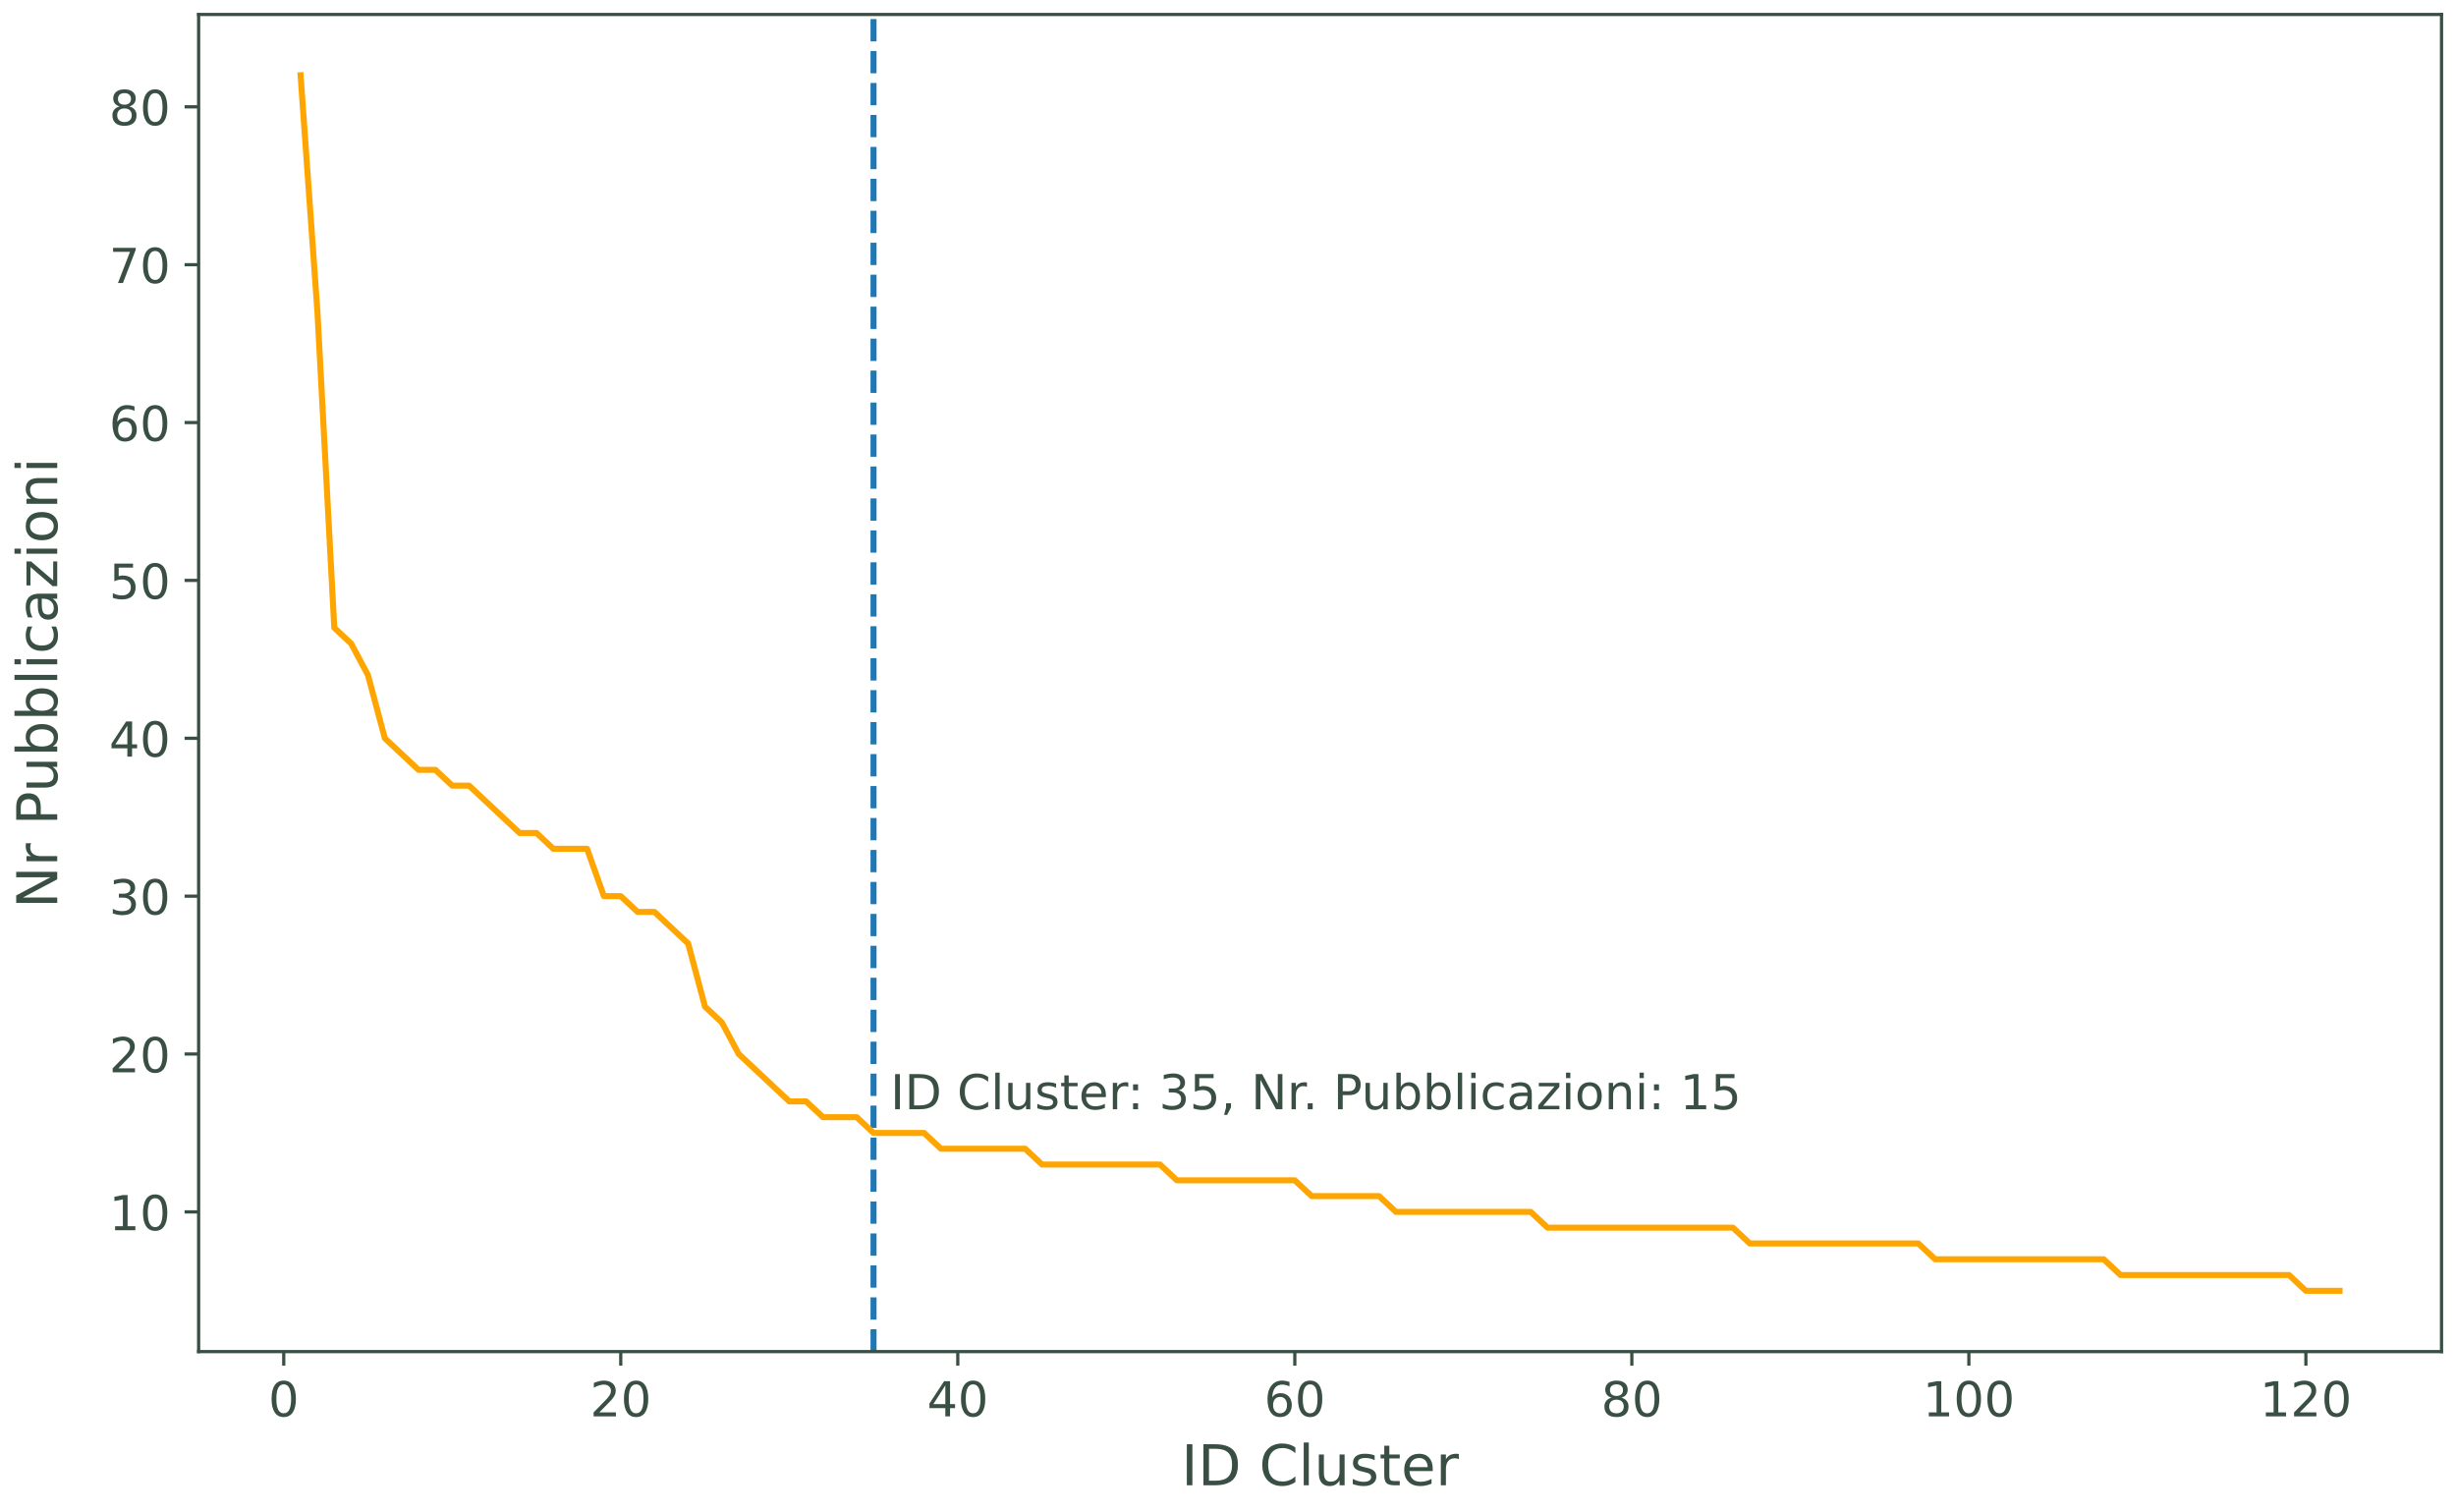
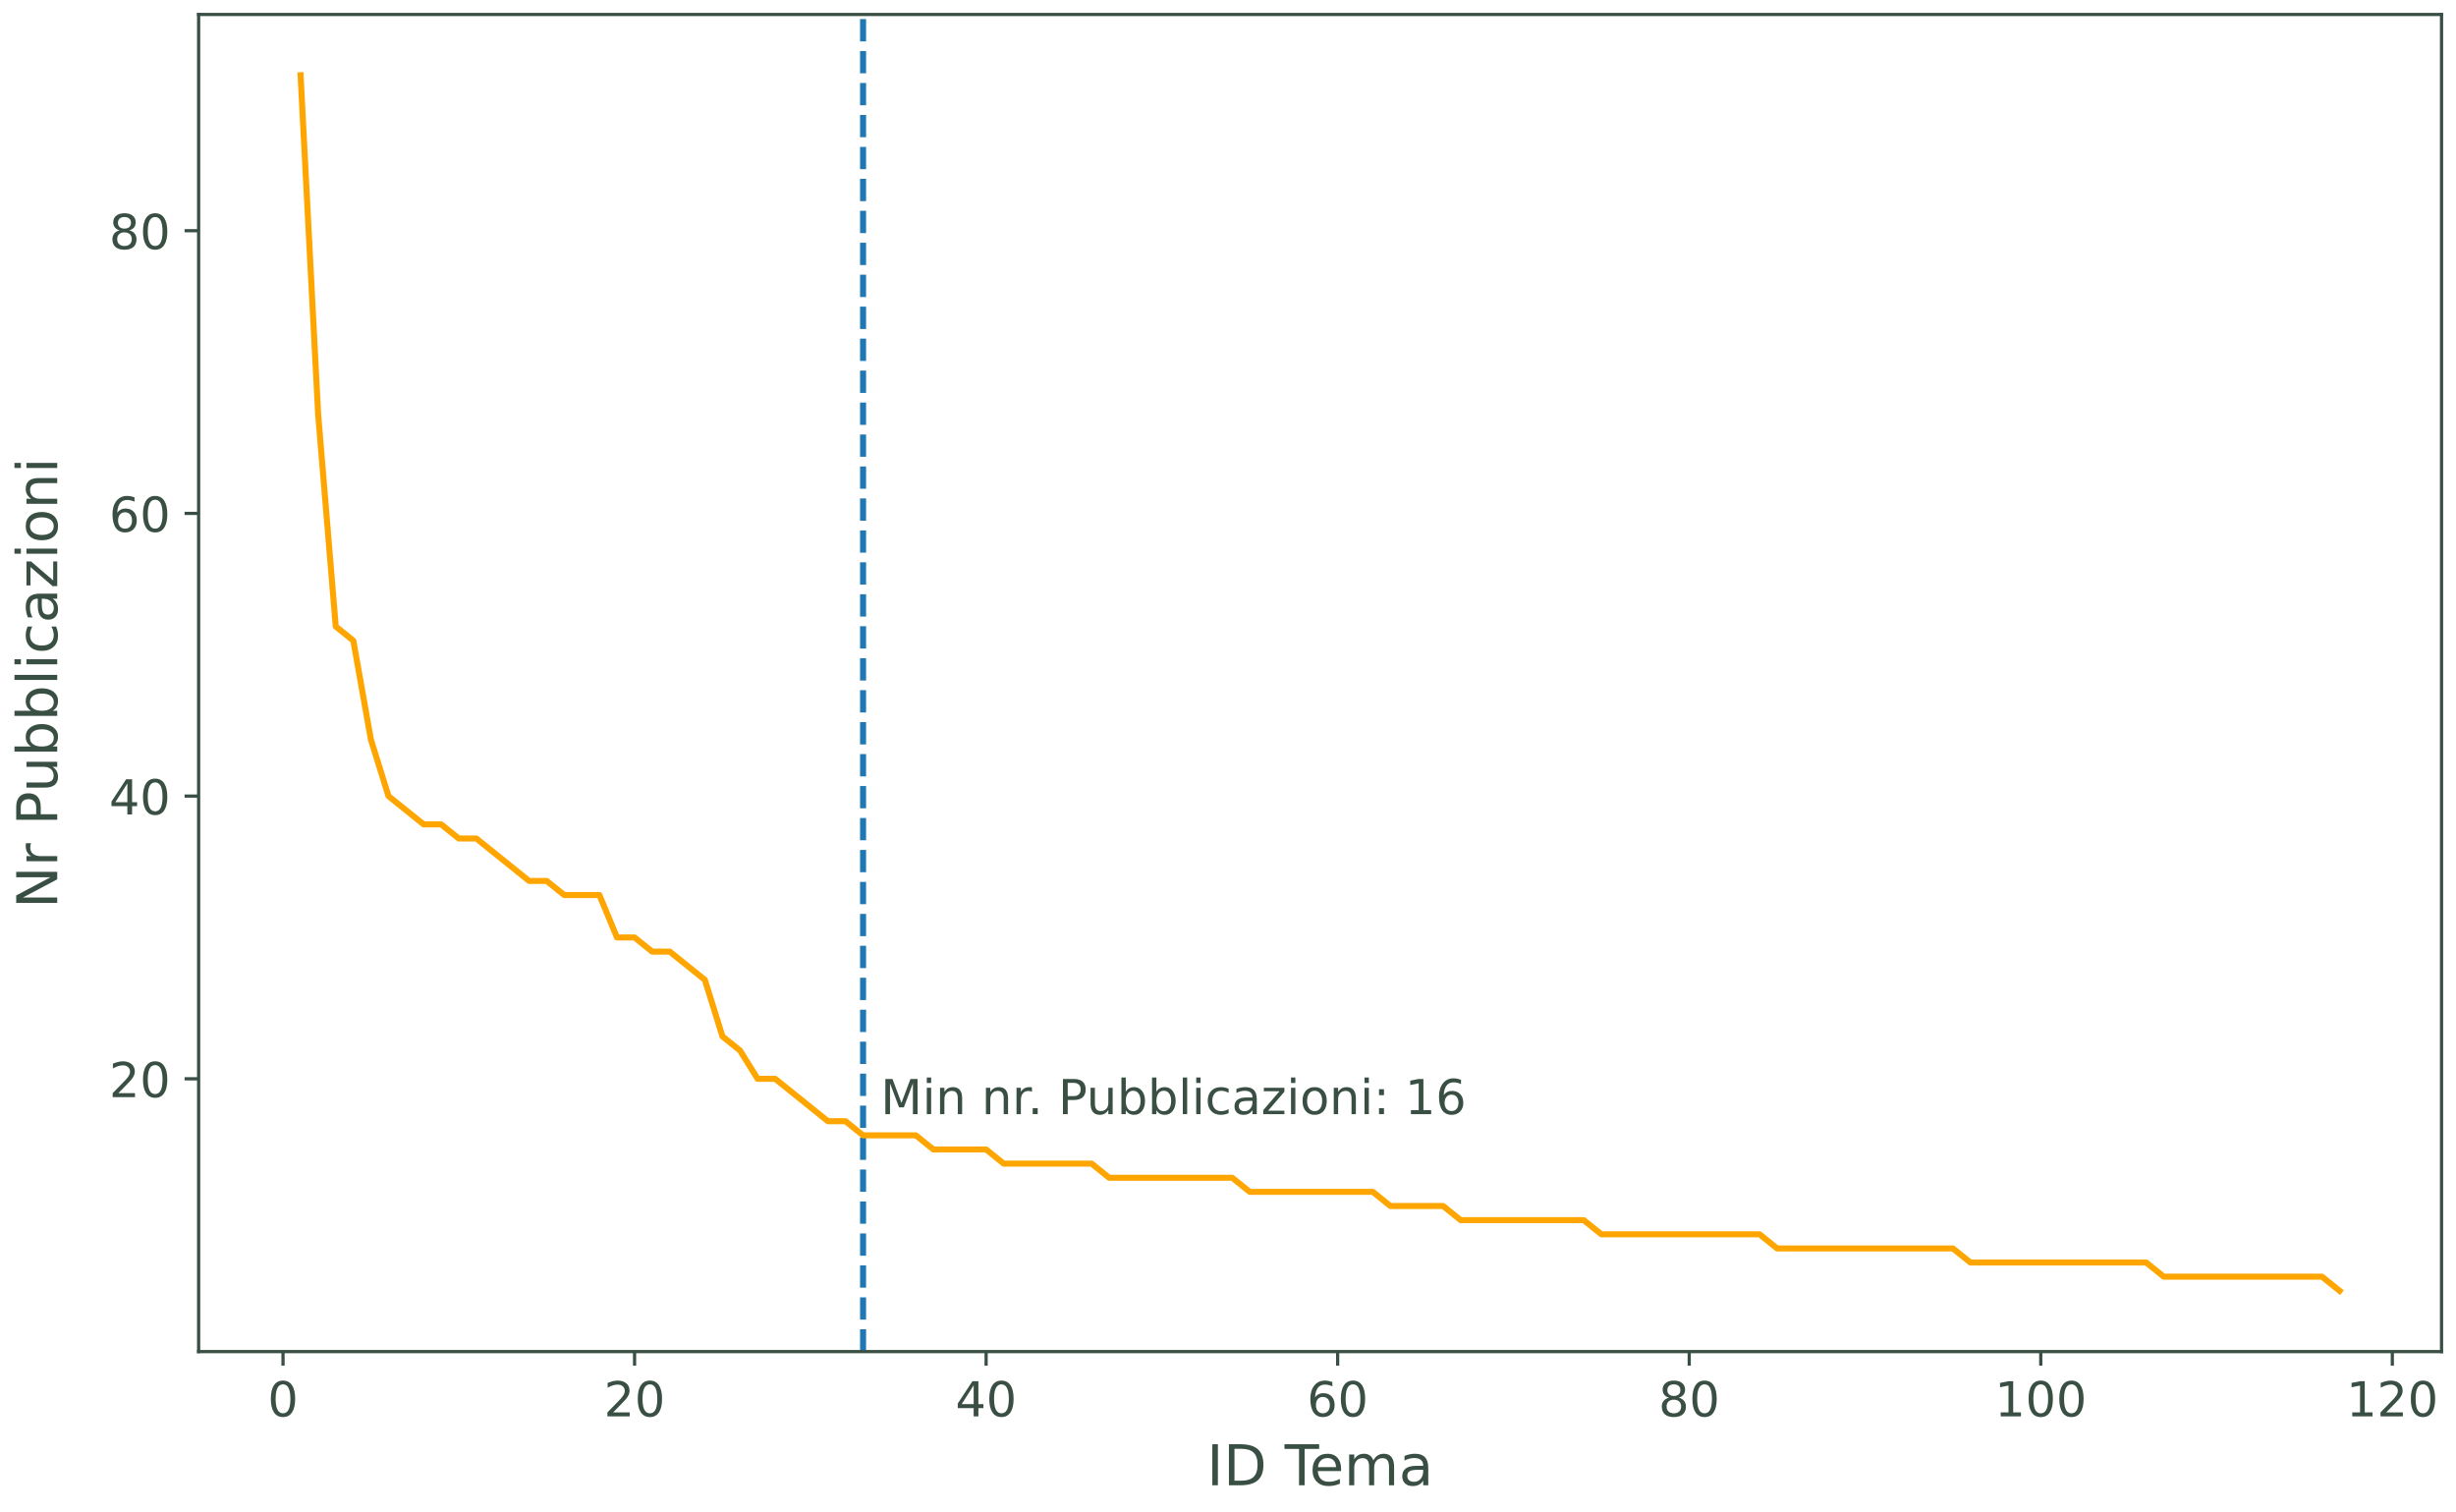
<svg xmlns="http://www.w3.org/2000/svg" xmlns:xlink="http://www.w3.org/1999/xlink" width="611.019pt" height="376.003pt" viewBox="0 0 611.019 376.003" version="1.1">
  <defs>
    <style type="text/css">*{stroke-linejoin: round; stroke-linecap: butt}</style>
  </defs>
  <g id="figure_1">
    <g id="patch_1">
      <path d="M 0 376.003  L 611.019 376.003  L 611.019 0  L 0 0  L 0 376.003  z " style="fill: none" />
    </g>
    <g id="axes_1">
      <g id="patch_2">
        <path d="M 49.419 336.24  L 607.419 336.24  L 607.419 3.6  L 49.419 3.6  L 49.419 336.24  z " style="fill: none" />
      </g>
      <g id="matplotlib.axis_1">
        <g id="xtick_1">
          <g id="line2d_1">
            <defs>
-               <path id="mfaa40b33cd" d="M 0 0  L 0 3.5  " style="stroke: #3a4f43; stroke-width: 0.8" />
-             </defs>
-             <g>
-               <use xlink:href="#mfaa40b33cd" x="70.591" y="336.24" style="fill: #3a4f43; stroke: #3a4f43; stroke-width: 0.8" />
+               <path id="ma9cf9973b3" d="M 0 0  L 0 3.5  " style="stroke: #3a4f43; stroke-width: 0.8" />
+             </defs>
+             <g>
+               <use xlink:href="#ma9cf9973b3" x="70.41" y="336.24" style="fill: #3a4f43; stroke: #3a4f43; stroke-width: 0.8" />
            </g>
          </g>
          <g id="text_1">
-             <g style="fill: #3a4f43" transform="translate(66.77317 352.3581) scale(0.12 -0.12)">
+             <g style="fill: #3a4f43" transform="translate(66.59247 352.3581) scale(0.12 -0.12)">
              <defs>
                <path id="DejaVuSans-30" d="M 2034 4250  Q 1547 4250 1301 3770  Q 1056 3291 1056 2328  Q 1056 1369 1301 889  Q 1547 409 2034 409  Q 2525 409 2770 889  Q 3016 1369 3016 2328  Q 3016 3291 2770 3770  Q 2525 4250 2034 4250  z M 2034 4750  Q 2819 4750 3233 4129  Q 3647 3509 3647 2328  Q 3647 1150 3233 529  Q 2819 -91 2034 -91  Q 1250 -91 836 529  Q 422 1150 422 2328  Q 422 3509 836 4129  Q 1250 4750 2034 4750  z " transform="scale(0.015625)" />
              </defs>
              <use xlink:href="#DejaVuSans-30" />
            </g>
          </g>
        </g>
        <g id="xtick_2">
          <g id="line2d_2">
            <g>
-               <use xlink:href="#mfaa40b33cd" x="154.437" y="336.24" style="fill: #3a4f43; stroke: #3a4f43; stroke-width: 0.8" />
+               <use xlink:href="#ma9cf9973b3" x="157.871" y="336.24" style="fill: #3a4f43; stroke: #3a4f43; stroke-width: 0.8" />
            </g>
          </g>
          <g id="text_2">
-             <g style="fill: #3a4f43" transform="translate(146.8024 352.3581) scale(0.12 -0.12)">
+             <g style="fill: #3a4f43" transform="translate(150.2358 352.3581) scale(0.12 -0.12)">
              <defs>
                <path id="DejaVuSans-32" d="M 1228 531  L 3431 531  L 3431 0  L 469 0  L 469 531  Q 828 903 1448 1529  Q 2069 2156 2228 2338  Q 2531 2678 2651 2914  Q 2772 3150 2772 3378  Q 2772 3750 2511 3984  Q 2250 4219 1831 4219  Q 1534 4219 1204 4116  Q 875 4013 500 3803  L 500 4441  Q 881 4594 1212 4672  Q 1544 4750 1819 4750  Q 2544 4750 2975 4387  Q 3406 4025 3406 3419  Q 3406 3131 3298 2873  Q 3191 2616 2906 2266  Q 2828 2175 2409 1742  Q 1991 1309 1228 531  z " transform="scale(0.015625)" />
              </defs>
              <use xlink:href="#DejaVuSans-32" />
              <use xlink:href="#DejaVuSans-30" transform="translate(63.62305 0)" />
            </g>
          </g>
        </g>
        <g id="xtick_3">
          <g id="line2d_3">
            <g>
-               <use xlink:href="#mfaa40b33cd" x="238.284" y="336.24" style="fill: #3a4f43; stroke: #3a4f43; stroke-width: 0.8" />
+               <use xlink:href="#ma9cf9973b3" x="245.332" y="336.24" style="fill: #3a4f43; stroke: #3a4f43; stroke-width: 0.8" />
            </g>
          </g>
          <g id="text_3">
-             <g style="fill: #3a4f43" transform="translate(230.6491 352.3581) scale(0.12 -0.12)">
+             <g style="fill: #3a4f43" transform="translate(237.6966 352.3581) scale(0.12 -0.12)">
              <defs>
                <path id="DejaVuSans-34" d="M 2419 4116  L 825 1625  L 2419 1625  L 2419 4116  z M 2253 4666  L 3047 4666  L 3047 1625  L 3713 1625  L 3713 1100  L 3047 1100  L 3047 0  L 2419 0  L 2419 1100  L 313 1100  L 313 1709  L 2253 4666  z " transform="scale(0.015625)" />
              </defs>
              <use xlink:href="#DejaVuSans-34" />
              <use xlink:href="#DejaVuSans-30" transform="translate(63.62305 0)" />
            </g>
          </g>
        </g>
        <g id="xtick_4">
          <g id="line2d_4">
            <g>
-               <use xlink:href="#mfaa40b33cd" x="322.131" y="336.24" style="fill: #3a4f43; stroke: #3a4f43; stroke-width: 0.8" />
+               <use xlink:href="#ma9cf9973b3" x="332.792" y="336.24" style="fill: #3a4f43; stroke: #3a4f43; stroke-width: 0.8" />
            </g>
          </g>
          <g id="text_4">
-             <g style="fill: #3a4f43" transform="translate(314.4959 352.3581) scale(0.12 -0.12)">
+             <g style="fill: #3a4f43" transform="translate(325.1574 352.3581) scale(0.12 -0.12)">
              <defs>
                <path id="DejaVuSans-36" d="M 2113 2584  Q 1688 2584 1439 2293  Q 1191 2003 1191 1497  Q 1191 994 1439 701  Q 1688 409 2113 409  Q 2538 409 2786 701  Q 3034 994 3034 1497  Q 3034 2003 2786 2293  Q 2538 2584 2113 2584  z M 3366 4563  L 3366 3988  Q 3128 4100 2886 4159  Q 2644 4219 2406 4219  Q 1781 4219 1451 3797  Q 1122 3375 1075 2522  Q 1259 2794 1537 2939  Q 1816 3084 2150 3084  Q 2853 3084 3261 2657  Q 3669 2231 3669 1497  Q 3669 778 3244 343  Q 2819 -91 2113 -91  Q 1303 -91 875 529  Q 447 1150 447 2328  Q 447 3434 972 4092  Q 1497 4750 2381 4750  Q 2619 4750 2861 4703  Q 3103 4656 3366 4563  z " transform="scale(0.015625)" />
              </defs>
              <use xlink:href="#DejaVuSans-36" />
              <use xlink:href="#DejaVuSans-30" transform="translate(63.62305 0)" />
            </g>
          </g>
        </g>
        <g id="xtick_5">
          <g id="line2d_5">
            <g>
-               <use xlink:href="#mfaa40b33cd" x="405.978" y="336.24" style="fill: #3a4f43; stroke: #3a4f43; stroke-width: 0.8" />
+               <use xlink:href="#ma9cf9973b3" x="420.253" y="336.24" style="fill: #3a4f43; stroke: #3a4f43; stroke-width: 0.8" />
            </g>
          </g>
          <g id="text_5">
-             <g style="fill: #3a4f43" transform="translate(398.3426 352.3581) scale(0.12 -0.12)">
+             <g style="fill: #3a4f43" transform="translate(412.6182 352.3581) scale(0.12 -0.12)">
              <defs>
                <path id="DejaVuSans-38" d="M 2034 2216  Q 1584 2216 1326 1975  Q 1069 1734 1069 1313  Q 1069 891 1326 650  Q 1584 409 2034 409  Q 2484 409 2743 651  Q 3003 894 3003 1313  Q 3003 1734 2745 1975  Q 2488 2216 2034 2216  z M 1403 2484  Q 997 2584 770 2862  Q 544 3141 544 3541  Q 544 4100 942 4425  Q 1341 4750 2034 4750  Q 2731 4750 3128 4425  Q 3525 4100 3525 3541  Q 3525 3141 3298 2862  Q 3072 2584 2669 2484  Q 3125 2378 3379 2068  Q 3634 1759 3634 1313  Q 3634 634 3220 271  Q 2806 -91 2034 -91  Q 1263 -91 848 271  Q 434 634 434 1313  Q 434 1759 690 2068  Q 947 2378 1403 2484  z M 1172 3481  Q 1172 3119 1398 2916  Q 1625 2713 2034 2713  Q 2441 2713 2670 2916  Q 2900 3119 2900 3481  Q 2900 3844 2670 4047  Q 2441 4250 2034 4250  Q 1625 4250 1398 4047  Q 1172 3844 1172 3481  z " transform="scale(0.015625)" />
              </defs>
              <use xlink:href="#DejaVuSans-38" />
              <use xlink:href="#DejaVuSans-30" transform="translate(63.62305 0)" />
            </g>
          </g>
        </g>
        <g id="xtick_6">
          <g id="line2d_6">
            <g>
-               <use xlink:href="#mfaa40b33cd" x="489.824" y="336.24" style="fill: #3a4f43; stroke: #3a4f43; stroke-width: 0.8" />
+               <use xlink:href="#ma9cf9973b3" x="507.714" y="336.24" style="fill: #3a4f43; stroke: #3a4f43; stroke-width: 0.8" />
            </g>
          </g>
          <g id="text_6">
-             <g style="fill: #3a4f43" transform="translate(478.3718 352.3581) scale(0.12 -0.12)">
+             <g style="fill: #3a4f43" transform="translate(496.2615 352.3581) scale(0.12 -0.12)">
              <defs>
                <path id="DejaVuSans-31" d="M 794 531  L 1825 531  L 1825 4091  L 703 3866  L 703 4441  L 1819 4666  L 2450 4666  L 2450 531  L 3481 531  L 3481 0  L 794 0  L 794 531  z " transform="scale(0.015625)" />
              </defs>
              <use xlink:href="#DejaVuSans-31" />
              <use xlink:href="#DejaVuSans-30" transform="translate(63.62305 0)" />
              <use xlink:href="#DejaVuSans-30" transform="translate(127.2461 0)" />
            </g>
          </g>
        </g>
        <g id="xtick_7">
          <g id="line2d_7">
            <g>
-               <use xlink:href="#mfaa40b33cd" x="573.671" y="336.24" style="fill: #3a4f43; stroke: #3a4f43; stroke-width: 0.8" />
+               <use xlink:href="#ma9cf9973b3" x="595.175" y="336.24" style="fill: #3a4f43; stroke: #3a4f43; stroke-width: 0.8" />
            </g>
          </g>
          <g id="text_7">
-             <g style="fill: #3a4f43" transform="translate(562.2186 352.3581) scale(0.12 -0.12)">
+             <g style="fill: #3a4f43" transform="translate(583.7224 352.3581) scale(0.12 -0.12)">
              <use xlink:href="#DejaVuSans-31" />
              <use xlink:href="#DejaVuSans-32" transform="translate(63.62305 0)" />
              <use xlink:href="#DejaVuSans-30" transform="translate(127.2461 0)" />
            </g>
          </g>
        </g>
        <g id="text_8">
-           <g style="fill: #3a4f43" transform="translate(293.8952 369.4916) scale(0.14 -0.14)">
+           <g style="fill: #3a4f43" transform="translate(300.2389 369.4916) scale(0.14 -0.14)">
            <defs>
              <path id="DejaVuSans-49" d="M 628 4666  L 1259 4666  L 1259 0  L 628 0  L 628 4666  z " transform="scale(0.015625)" />
              <path id="DejaVuSans-44" d="M 1259 4147  L 1259 519  L 2022 519  Q 2988 519 3436 956  Q 3884 1394 3884 2338  Q 3884 3275 3436 3711  Q 2988 4147 2022 4147  L 1259 4147  z M 628 4666  L 1925 4666  Q 3281 4666 3915 4102  Q 4550 3538 4550 2338  Q 4550 1131 3912 565  Q 3275 0 1925 0  L 628 0  L 628 4666  z " transform="scale(0.015625)" />
              <path id="DejaVuSans-20" transform="scale(0.015625)" />
-               <path id="DejaVuSans-43" d="M 4122 4306  L 4122 3641  Q 3803 3938 3442 4084  Q 3081 4231 2675 4231  Q 1875 4231 1450 3742  Q 1025 3253 1025 2328  Q 1025 1406 1450 917  Q 1875 428 2675 428  Q 3081 428 3442 575  Q 3803 722 4122 1019  L 4122 359  Q 3791 134 3420 21  Q 3050 -91 2638 -91  Q 1578 -91 968 557  Q 359 1206 359 2328  Q 359 3453 968 4101  Q 1578 4750 2638 4750  Q 3056 4750 3426 4639  Q 3797 4528 4122 4306  z " transform="scale(0.015625)" />
-               <path id="DejaVuSans-6c" d="M 603 4863  L 1178 4863  L 1178 0  L 603 0  L 603 4863  z " transform="scale(0.015625)" />
-               <path id="DejaVuSans-75" d="M 544 1381  L 544 3500  L 1119 3500  L 1119 1403  Q 1119 906 1312 657  Q 1506 409 1894 409  Q 2359 409 2629 706  Q 2900 1003 2900 1516  L 2900 3500  L 3475 3500  L 3475 0  L 2900 0  L 2900 538  Q 2691 219 2414 64  Q 2138 -91 1772 -91  Q 1169 -91 856 284  Q 544 659 544 1381  z M 1991 3584  L 1991 3584  z " transform="scale(0.015625)" />
-               <path id="DejaVuSans-73" d="M 2834 3397  L 2834 2853  Q 2591 2978 2328 3040  Q 2066 3103 1784 3103  Q 1356 3103 1142 2972  Q 928 2841 928 2578  Q 928 2378 1081 2264  Q 1234 2150 1697 2047  L 1894 2003  Q 2506 1872 2764 1633  Q 3022 1394 3022 966  Q 3022 478 2636 193  Q 2250 -91 1575 -91  Q 1294 -91 989 -36  Q 684 19 347 128  L 347 722  Q 666 556 975 473  Q 1284 391 1588 391  Q 1994 391 2212 530  Q 2431 669 2431 922  Q 2431 1156 2273 1281  Q 2116 1406 1581 1522  L 1381 1569  Q 847 1681 609 1914  Q 372 2147 372 2553  Q 372 3047 722 3315  Q 1072 3584 1716 3584  Q 2034 3584 2315 3537  Q 2597 3491 2834 3397  z " transform="scale(0.015625)" />
-               <path id="DejaVuSans-74" d="M 1172 4494  L 1172 3500  L 2356 3500  L 2356 3053  L 1172 3053  L 1172 1153  Q 1172 725 1289 603  Q 1406 481 1766 481  L 2356 481  L 2356 0  L 1766 0  Q 1100 0 847 248  Q 594 497 594 1153  L 594 3053  L 172 3053  L 172 3500  L 594 3500  L 594 4494  L 1172 4494  z " transform="scale(0.015625)" />
+               <path id="DejaVuSans-54" d="M -19 4666  L 3928 4666  L 3928 4134  L 2272 4134  L 2272 0  L 1638 0  L 1638 4134  L -19 4134  L -19 4666  z " transform="scale(0.015625)" />
              <path id="DejaVuSans-65" d="M 3597 1894  L 3597 1613  L 953 1613  Q 991 1019 1311 708  Q 1631 397 2203 397  Q 2534 397 2845 478  Q 3156 559 3463 722  L 3463 178  Q 3153 47 2828 -22  Q 2503 -91 2169 -91  Q 1331 -91 842 396  Q 353 884 353 1716  Q 353 2575 817 3079  Q 1281 3584 2069 3584  Q 2775 3584 3186 3129  Q 3597 2675 3597 1894  z M 3022 2063  Q 3016 2534 2758 2815  Q 2500 3097 2075 3097  Q 1594 3097 1305 2825  Q 1016 2553 972 2059  L 3022 2063  z " transform="scale(0.015625)" />
-               <path id="DejaVuSans-72" d="M 2631 2963  Q 2534 3019 2420 3045  Q 2306 3072 2169 3072  Q 1681 3072 1420 2755  Q 1159 2438 1159 1844  L 1159 0  L 581 0  L 581 3500  L 1159 3500  L 1159 2956  Q 1341 3275 1631 3429  Q 1922 3584 2338 3584  Q 2397 3584 2469 3576  Q 2541 3569 2628 3553  L 2631 2963  z " transform="scale(0.015625)" />
+               <path id="DejaVuSans-6d" d="M 3328 2828  Q 3544 3216 3844 3400  Q 4144 3584 4550 3584  Q 5097 3584 5394 3201  Q 5691 2819 5691 2113  L 5691 0  L 5113 0  L 5113 2094  Q 5113 2597 4934 2840  Q 4756 3084 4391 3084  Q 3944 3084 3684 2787  Q 3425 2491 3425 1978  L 3425 0  L 2847 0  L 2847 2094  Q 2847 2600 2669 2842  Q 2491 3084 2119 3084  Q 1678 3084 1418 2786  Q 1159 2488 1159 1978  L 1159 0  L 581 0  L 581 3500  L 1159 3500  L 1159 2956  Q 1356 3278 1631 3431  Q 1906 3584 2284 3584  Q 2666 3584 2933 3390  Q 3200 3197 3328 2828  z " transform="scale(0.015625)" />
+               <path id="DejaVuSans-61" d="M 2194 1759  Q 1497 1759 1228 1600  Q 959 1441 959 1056  Q 959 750 1161 570  Q 1363 391 1709 391  Q 2188 391 2477 730  Q 2766 1069 2766 1631  L 2766 1759  L 2194 1759  z M 3341 1997  L 3341 0  L 2766 0  L 2766 531  Q 2569 213 2275 61  Q 1981 -91 1556 -91  Q 1019 -91 701 211  Q 384 513 384 1019  Q 384 1609 779 1909  Q 1175 2209 1959 2209  L 2766 2209  L 2766 2266  Q 2766 2663 2505 2880  Q 2244 3097 1772 3097  Q 1472 3097 1187 3025  Q 903 2953 641 2809  L 641 3341  Q 956 3463 1253 3523  Q 1550 3584 1831 3584  Q 2591 3584 2966 3190  Q 3341 2797 3341 1997  z " transform="scale(0.015625)" />
            </defs>
            <use xlink:href="#DejaVuSans-49" />
            <use xlink:href="#DejaVuSans-44" transform="translate(29.49219 0)" />
            <use xlink:href="#DejaVuSans-20" transform="translate(106.4941 0)" />
-             <use xlink:href="#DejaVuSans-43" transform="translate(138.2812 0)" />
-             <use xlink:href="#DejaVuSans-6c" transform="translate(208.1055 0)" />
-             <use xlink:href="#DejaVuSans-75" transform="translate(235.8887 0)" />
-             <use xlink:href="#DejaVuSans-73" transform="translate(299.2676 0)" />
-             <use xlink:href="#DejaVuSans-74" transform="translate(351.3672 0)" />
-             <use xlink:href="#DejaVuSans-65" transform="translate(390.5762 0)" />
-             <use xlink:href="#DejaVuSans-72" transform="translate(452.0996 0)" />
+             <use xlink:href="#DejaVuSans-54" transform="translate(138.2812 0)" />
+             <use xlink:href="#DejaVuSans-65" transform="translate(182.3652 0)" />
+             <use xlink:href="#DejaVuSans-6d" transform="translate(243.8887 0)" />
+             <use xlink:href="#DejaVuSans-61" transform="translate(341.3008 0)" />
          </g>
        </g>
      </g>
      <g id="matplotlib.axis_2">
        <g id="ytick_1">
          <g id="line2d_8">
            <defs>
-               <path id="m459fd6d3db" d="M 0 0  L -3.5 0  " style="stroke: #3a4f43; stroke-width: 0.8" />
-             </defs>
-             <g>
-               <use xlink:href="#m459fd6d3db" x="49.419" y="301.484" style="fill: #3a4f43; stroke: #3a4f43; stroke-width: 0.8" />
+               <path id="m09d3175415" d="M 0 0  L -3.5 0  " style="stroke: #3a4f43; stroke-width: 0.8" />
+             </defs>
+             <g>
+               <use xlink:href="#m09d3175415" x="49.419" y="268.376" style="fill: #3a4f43; stroke: #3a4f43; stroke-width: 0.8" />
            </g>
          </g>
          <g id="text_9">
-             <g style="fill: #3a4f43" transform="translate(27.14937 306.0427) scale(0.12 -0.12)">
-               <use xlink:href="#DejaVuSans-31" />
+             <g style="fill: #3a4f43" transform="translate(27.14937 272.9349) scale(0.12 -0.12)">
+               <use xlink:href="#DejaVuSans-32" />
              <use xlink:href="#DejaVuSans-30" transform="translate(63.62305 0)" />
            </g>
          </g>
        </g>
        <g id="ytick_2">
          <g id="line2d_9">
            <g>
-               <use xlink:href="#m459fd6d3db" x="49.419" y="262.211" style="fill: #3a4f43; stroke: #3a4f43; stroke-width: 0.8" />
+               <use xlink:href="#m09d3175415" x="49.419" y="198.05" style="fill: #3a4f43; stroke: #3a4f43; stroke-width: 0.8" />
            </g>
          </g>
          <g id="text_10">
-             <g style="fill: #3a4f43" transform="translate(27.14937 266.77) scale(0.12 -0.12)">
-               <use xlink:href="#DejaVuSans-32" />
+             <g style="fill: #3a4f43" transform="translate(27.14937 202.6093) scale(0.12 -0.12)">
+               <use xlink:href="#DejaVuSans-34" />
              <use xlink:href="#DejaVuSans-30" transform="translate(63.62305 0)" />
            </g>
          </g>
        </g>
        <g id="ytick_3">
          <g id="line2d_10">
            <g>
-               <use xlink:href="#m459fd6d3db" x="49.419" y="222.938" style="fill: #3a4f43; stroke: #3a4f43; stroke-width: 0.8" />
+               <use xlink:href="#m09d3175415" x="49.419" y="127.725" style="fill: #3a4f43; stroke: #3a4f43; stroke-width: 0.8" />
            </g>
          </g>
          <g id="text_11">
-             <g style="fill: #3a4f43" transform="translate(27.14937 227.4972) scale(0.12 -0.12)">
-               <defs>
-                 <path id="DejaVuSans-33" d="M 2597 2516  Q 3050 2419 3304 2112  Q 3559 1806 3559 1356  Q 3559 666 3084 287  Q 2609 -91 1734 -91  Q 1441 -91 1130 -33  Q 819 25 488 141  L 488 750  Q 750 597 1062 519  Q 1375 441 1716 441  Q 2309 441 2620 675  Q 2931 909 2931 1356  Q 2931 1769 2642 2001  Q 2353 2234 1838 2234  L 1294 2234  L 1294 2753  L 1863 2753  Q 2328 2753 2575 2939  Q 2822 3125 2822 3475  Q 2822 3834 2567 4026  Q 2313 4219 1838 4219  Q 1578 4219 1281 4162  Q 984 4106 628 3988  L 628 4550  Q 988 4650 1302 4700  Q 1616 4750 1894 4750  Q 2613 4750 3031 4423  Q 3450 4097 3450 3541  Q 3450 3153 3228 2886  Q 3006 2619 2597 2516  z " transform="scale(0.015625)" />
-               </defs>
-               <use xlink:href="#DejaVuSans-33" />
+             <g style="fill: #3a4f43" transform="translate(27.14937 132.2837) scale(0.12 -0.12)">
+               <use xlink:href="#DejaVuSans-36" />
              <use xlink:href="#DejaVuSans-30" transform="translate(63.62305 0)" />
            </g>
          </g>
        </g>
        <g id="ytick_4">
          <g id="line2d_11">
            <g>
-               <use xlink:href="#m459fd6d3db" x="49.419" y="183.665" style="fill: #3a4f43; stroke: #3a4f43; stroke-width: 0.8" />
+               <use xlink:href="#m09d3175415" x="49.419" y="57.399" style="fill: #3a4f43; stroke: #3a4f43; stroke-width: 0.8" />
            </g>
          </g>
          <g id="text_12">
-             <g style="fill: #3a4f43" transform="translate(27.14937 188.2245) scale(0.12 -0.12)">
-               <use xlink:href="#DejaVuSans-34" />
-               <use xlink:href="#DejaVuSans-30" transform="translate(63.62305 0)" />
-             </g>
-           </g>
-         </g>
-         <g id="ytick_5">
-           <g id="line2d_12">
-             <g>
-               <use xlink:href="#m459fd6d3db" x="49.419" y="144.393" style="fill: #3a4f43; stroke: #3a4f43; stroke-width: 0.8" />
-             </g>
-           </g>
-           <g id="text_13">
-             <g style="fill: #3a4f43" transform="translate(27.14937 148.9518) scale(0.12 -0.12)">
-               <defs>
-                 <path id="DejaVuSans-35" d="M 691 4666  L 3169 4666  L 3169 4134  L 1269 4134  L 1269 2991  Q 1406 3038 1543 3061  Q 1681 3084 1819 3084  Q 2600 3084 3056 2656  Q 3513 2228 3513 1497  Q 3513 744 3044 326  Q 2575 -91 1722 -91  Q 1428 -91 1123 -41  Q 819 9 494 109  L 494 744  Q 775 591 1075 516  Q 1375 441 1709 441  Q 2250 441 2565 725  Q 2881 1009 2881 1497  Q 2881 1984 2565 2268  Q 2250 2553 1709 2553  Q 1456 2553 1204 2497  Q 953 2441 691 2322  L 691 4666  z " transform="scale(0.015625)" />
-               </defs>
-               <use xlink:href="#DejaVuSans-35" />
-               <use xlink:href="#DejaVuSans-30" transform="translate(63.62305 0)" />
-             </g>
-           </g>
-         </g>
-         <g id="ytick_6">
-           <g id="line2d_13">
-             <g>
-               <use xlink:href="#m459fd6d3db" x="49.419" y="105.12" style="fill: #3a4f43; stroke: #3a4f43; stroke-width: 0.8" />
-             </g>
-           </g>
-           <g id="text_14">
-             <g style="fill: #3a4f43" transform="translate(27.14937 109.6791) scale(0.12 -0.12)">
-               <use xlink:href="#DejaVuSans-36" />
-               <use xlink:href="#DejaVuSans-30" transform="translate(63.62305 0)" />
-             </g>
-           </g>
-         </g>
-         <g id="ytick_7">
-           <g id="line2d_14">
-             <g>
-               <use xlink:href="#m459fd6d3db" x="49.419" y="65.847" style="fill: #3a4f43; stroke: #3a4f43; stroke-width: 0.8" />
-             </g>
-           </g>
-           <g id="text_15">
-             <g style="fill: #3a4f43" transform="translate(27.14937 70.40633) scale(0.12 -0.12)">
-               <defs>
-                 <path id="DejaVuSans-37" d="M 525 4666  L 3525 4666  L 3525 4397  L 1831 0  L 1172 0  L 2766 4134  L 525 4134  L 525 4666  z " transform="scale(0.015625)" />
-               </defs>
-               <use xlink:href="#DejaVuSans-37" />
-               <use xlink:href="#DejaVuSans-30" transform="translate(63.62305 0)" />
-             </g>
-           </g>
-         </g>
-         <g id="ytick_8">
-           <g id="line2d_15">
-             <g>
-               <use xlink:href="#m459fd6d3db" x="49.419" y="26.575" style="fill: #3a4f43; stroke: #3a4f43; stroke-width: 0.8" />
-             </g>
-           </g>
-           <g id="text_16">
-             <g style="fill: #3a4f43" transform="translate(27.14937 31.13361) scale(0.12 -0.12)">
+             <g style="fill: #3a4f43" transform="translate(27.14937 61.95813) scale(0.12 -0.12)">
              <use xlink:href="#DejaVuSans-38" />
              <use xlink:href="#DejaVuSans-30" transform="translate(63.62305 0)" />
            </g>
          </g>
        </g>
-         <g id="text_17">
+         <g id="text_13">
          <g style="fill: #3a4f43" transform="translate(14.23781 225.9922) rotate(-90) scale(0.14 -0.14)">
            <defs>
              <path id="DejaVuSans-4e" d="M 628 4666  L 1478 4666  L 3547 763  L 3547 4666  L 4159 4666  L 4159 0  L 3309 0  L 1241 3903  L 1241 0  L 628 0  L 628 4666  z " transform="scale(0.015625)" />
+               <path id="DejaVuSans-72" d="M 2631 2963  Q 2534 3019 2420 3045  Q 2306 3072 2169 3072  Q 1681 3072 1420 2755  Q 1159 2438 1159 1844  L 1159 0  L 581 0  L 581 3500  L 1159 3500  L 1159 2956  Q 1341 3275 1631 3429  Q 1922 3584 2338 3584  Q 2397 3584 2469 3576  Q 2541 3569 2628 3553  L 2631 2963  z " transform="scale(0.015625)" />
              <path id="DejaVuSans-50" d="M 1259 4147  L 1259 2394  L 2053 2394  Q 2494 2394 2734 2622  Q 2975 2850 2975 3272  Q 2975 3691 2734 3919  Q 2494 4147 2053 4147  L 1259 4147  z M 628 4666  L 2053 4666  Q 2838 4666 3239 4311  Q 3641 3956 3641 3272  Q 3641 2581 3239 2228  Q 2838 1875 2053 1875  L 1259 1875  L 1259 0  L 628 0  L 628 4666  z " transform="scale(0.015625)" />
+               <path id="DejaVuSans-75" d="M 544 1381  L 544 3500  L 1119 3500  L 1119 1403  Q 1119 906 1312 657  Q 1506 409 1894 409  Q 2359 409 2629 706  Q 2900 1003 2900 1516  L 2900 3500  L 3475 3500  L 3475 0  L 2900 0  L 2900 538  Q 2691 219 2414 64  Q 2138 -91 1772 -91  Q 1169 -91 856 284  Q 544 659 544 1381  z M 1991 3584  L 1991 3584  z " transform="scale(0.015625)" />
              <path id="DejaVuSans-62" d="M 3116 1747  Q 3116 2381 2855 2742  Q 2594 3103 2138 3103  Q 1681 3103 1420 2742  Q 1159 2381 1159 1747  Q 1159 1113 1420 752  Q 1681 391 2138 391  Q 2594 391 2855 752  Q 3116 1113 3116 1747  z M 1159 2969  Q 1341 3281 1617 3432  Q 1894 3584 2278 3584  Q 2916 3584 3314 3078  Q 3713 2572 3713 1747  Q 3713 922 3314 415  Q 2916 -91 2278 -91  Q 1894 -91 1617 61  Q 1341 213 1159 525  L 1159 0  L 581 0  L 581 4863  L 1159 4863  L 1159 2969  z " transform="scale(0.015625)" />
+               <path id="DejaVuSans-6c" d="M 603 4863  L 1178 4863  L 1178 0  L 603 0  L 603 4863  z " transform="scale(0.015625)" />
              <path id="DejaVuSans-69" d="M 603 3500  L 1178 3500  L 1178 0  L 603 0  L 603 3500  z M 603 4863  L 1178 4863  L 1178 4134  L 603 4134  L 603 4863  z " transform="scale(0.015625)" />
              <path id="DejaVuSans-63" d="M 3122 3366  L 3122 2828  Q 2878 2963 2633 3030  Q 2388 3097 2138 3097  Q 1578 3097 1268 2742  Q 959 2388 959 1747  Q 959 1106 1268 751  Q 1578 397 2138 397  Q 2388 397 2633 464  Q 2878 531 3122 666  L 3122 134  Q 2881 22 2623 -34  Q 2366 -91 2075 -91  Q 1284 -91 818 406  Q 353 903 353 1747  Q 353 2603 823 3093  Q 1294 3584 2113 3584  Q 2378 3584 2631 3529  Q 2884 3475 3122 3366  z " transform="scale(0.015625)" />
-               <path id="DejaVuSans-61" d="M 2194 1759  Q 1497 1759 1228 1600  Q 959 1441 959 1056  Q 959 750 1161 570  Q 1363 391 1709 391  Q 2188 391 2477 730  Q 2766 1069 2766 1631  L 2766 1759  L 2194 1759  z M 3341 1997  L 3341 0  L 2766 0  L 2766 531  Q 2569 213 2275 61  Q 1981 -91 1556 -91  Q 1019 -91 701 211  Q 384 513 384 1019  Q 384 1609 779 1909  Q 1175 2209 1959 2209  L 2766 2209  L 2766 2266  Q 2766 2663 2505 2880  Q 2244 3097 1772 3097  Q 1472 3097 1187 3025  Q 903 2953 641 2809  L 641 3341  Q 956 3463 1253 3523  Q 1550 3584 1831 3584  Q 2591 3584 2966 3190  Q 3341 2797 3341 1997  z " transform="scale(0.015625)" />
              <path id="DejaVuSans-7a" d="M 353 3500  L 3084 3500  L 3084 2975  L 922 459  L 3084 459  L 3084 0  L 275 0  L 275 525  L 2438 3041  L 353 3041  L 353 3500  z " transform="scale(0.015625)" />
              <path id="DejaVuSans-6f" d="M 1959 3097  Q 1497 3097 1228 2736  Q 959 2375 959 1747  Q 959 1119 1226 758  Q 1494 397 1959 397  Q 2419 397 2687 759  Q 2956 1122 2956 1747  Q 2956 2369 2687 2733  Q 2419 3097 1959 3097  z M 1959 3584  Q 2709 3584 3137 3096  Q 3566 2609 3566 1747  Q 3566 888 3137 398  Q 2709 -91 1959 -91  Q 1206 -91 779 398  Q 353 888 353 1747  Q 353 2609 779 3096  Q 1206 3584 1959 3584  z " transform="scale(0.015625)" />
              <path id="DejaVuSans-6e" d="M 3513 2113  L 3513 0  L 2938 0  L 2938 2094  Q 2938 2591 2744 2837  Q 2550 3084 2163 3084  Q 1697 3084 1428 2787  Q 1159 2491 1159 1978  L 1159 0  L 581 0  L 581 3500  L 1159 3500  L 1159 2956  Q 1366 3272 1645 3428  Q 1925 3584 2291 3584  Q 2894 3584 3203 3211  Q 3513 2838 3513 2113  z " transform="scale(0.015625)" />
            </defs>
            <use xlink:href="#DejaVuSans-4e" />
            <use xlink:href="#DejaVuSans-72" transform="translate(74.80469 0)" />
            <use xlink:href="#DejaVuSans-20" transform="translate(115.918 0)" />
            <use xlink:href="#DejaVuSans-50" transform="translate(147.7051 0)" />
            <use xlink:href="#DejaVuSans-75" transform="translate(206.2578 0)" />
            <use xlink:href="#DejaVuSans-62" transform="translate(269.6367 0)" />
            <use xlink:href="#DejaVuSans-62" transform="translate(333.1133 0)" />
            <use xlink:href="#DejaVuSans-6c" transform="translate(396.5898 0)" />
            <use xlink:href="#DejaVuSans-69" transform="translate(424.373 0)" />
            <use xlink:href="#DejaVuSans-63" transform="translate(452.1562 0)" />
            <use xlink:href="#DejaVuSans-61" transform="translate(507.1367 0)" />
            <use xlink:href="#DejaVuSans-7a" transform="translate(568.416 0)" />
            <use xlink:href="#DejaVuSans-69" transform="translate(620.9062 0)" />
            <use xlink:href="#DejaVuSans-6f" transform="translate(648.6895 0)" />
            <use xlink:href="#DejaVuSans-6e" transform="translate(709.8711 0)" />
            <use xlink:href="#DejaVuSans-69" transform="translate(773.25 0)" />
          </g>
        </g>
      </g>
-       <g id="line2d_16">
-         <path d="M 217.322 336.24  L 217.322 3.6  " clip-path="url(#p523245b238)" style="fill: none; stroke-dasharray: 5.55,2.4; stroke-dashoffset: 0; stroke: #1f77b4; stroke-width: 1.5" />
-       </g>
-       <g id="line2d_17">
-         <path d="M 74.783 18.72  L 78.975 77.629  L 83.168 156.175  L 87.36 160.102  L 91.552 167.956  L 95.745 183.665  L 99.937 187.593  L 104.129 191.52  L 108.322 191.52  L 112.514 195.447  L 116.706 195.447  L 120.899 199.375  L 125.091 203.302  L 129.283 207.229  L 133.476 207.229  L 137.668 211.156  L 141.86 211.156  L 146.053 211.156  L 150.245 222.938  L 154.437 222.938  L 158.63 226.865  L 162.822 226.865  L 167.014 230.793  L 171.207 234.72  L 175.399 250.429  L 179.591 254.356  L 183.784 262.211  L 187.976 266.138  L 192.168 270.065  L 196.361 273.993  L 200.553 273.993  L 204.745 277.92  L 208.938 277.92  L 213.13 277.92  L 217.322 281.847  L 221.515 281.847  L 225.707 281.847  L 229.899 281.847  L 234.092 285.775  L 238.284 285.775  L 242.476 285.775  L 246.669 285.775  L 250.861 285.775  L 255.053 285.775  L 259.246 289.702  L 263.438 289.702  L 267.63 289.702  L 271.823 289.702  L 276.015 289.702  L 280.208 289.702  L 284.4 289.702  L 288.592 289.702  L 292.785 293.629  L 296.977 293.629  L 301.169 293.629  L 305.362 293.629  L 309.554 293.629  L 313.746 293.629  L 317.939 293.629  L 322.131 293.629  L 326.323 297.556  L 330.516 297.556  L 334.708 297.556  L 338.9 297.556  L 343.093 297.556  L 347.285 301.484  L 351.477 301.484  L 355.67 301.484  L 359.862 301.484  L 364.054 301.484  L 368.247 301.484  L 372.439 301.484  L 376.631 301.484  L 380.824 301.484  L 385.016 305.411  L 389.208 305.411  L 393.401 305.411  L 397.593 305.411  L 401.785 305.411  L 405.978 305.411  L 410.17 305.411  L 414.362 305.411  L 418.555 305.411  L 422.747 305.411  L 426.939 305.411  L 431.132 305.411  L 435.324 309.338  L 439.516 309.338  L 443.709 309.338  L 447.901 309.338  L 452.093 309.338  L 456.286 309.338  L 460.478 309.338  L 464.67 309.338  L 468.863 309.338  L 473.055 309.338  L 477.247 309.338  L 481.44 313.265  L 485.632 313.265  L 489.824 313.265  L 494.017 313.265  L 498.209 313.265  L 502.401 313.265  L 506.594 313.265  L 510.786 313.265  L 514.978 313.265  L 519.171 313.265  L 523.363 313.265  L 527.555 317.193  L 531.748 317.193  L 535.94 317.193  L 540.132 317.193  L 544.325 317.193  L 548.517 317.193  L 552.709 317.193  L 556.902 317.193  L 561.094 317.193  L 565.286 317.193  L 569.479 317.193  L 573.671 321.12  L 577.863 321.12  L 582.056 321.12  " clip-path="url(#p523245b238)" style="fill: none; stroke: #ffa500; stroke-width: 1.5; stroke-linecap: square" />
+       <g id="line2d_12">
+         <path d="M 214.72 336.24  L 214.72 3.6  " clip-path="url(#p742c2078f0)" style="fill: none; stroke-dasharray: 5.55,2.4; stroke-dashoffset: 0; stroke: #1f77b4; stroke-width: 1.5" />
+       </g>
+       <g id="line2d_13">
+         <path d="M 74.783 18.72  L 79.156 103.111  L 83.529 155.855  L 87.902 159.371  L 92.275 183.985  L 96.648 198.05  L 101.021 201.567  L 105.394 205.083  L 109.767 205.083  L 114.14 208.599  L 118.513 208.599  L 122.886 212.115  L 127.26 215.632  L 131.633 219.148  L 136.006 219.148  L 140.379 222.664  L 144.752 222.664  L 149.125 222.664  L 153.498 233.213  L 157.871 233.213  L 162.244 236.729  L 166.617 236.729  L 170.99 240.246  L 175.363 243.762  L 179.736 257.827  L 184.109 261.343  L 188.482 268.376  L 192.855 268.376  L 197.228 271.892  L 201.601 275.408  L 205.974 278.925  L 210.347 278.925  L 214.72 282.441  L 219.093 282.441  L 223.466 282.441  L 227.839 282.441  L 232.212 285.957  L 236.586 285.957  L 240.959 285.957  L 245.332 285.957  L 249.705 289.473  L 254.078 289.473  L 258.451 289.473  L 262.824 289.473  L 267.197 289.473  L 271.57 289.473  L 275.943 292.99  L 280.316 292.99  L 284.689 292.99  L 289.062 292.99  L 293.435 292.99  L 297.808 292.99  L 302.181 292.99  L 306.554 292.99  L 310.927 296.506  L 315.3 296.506  L 319.673 296.506  L 324.046 296.506  L 328.419 296.506  L 332.792 296.506  L 337.165 296.506  L 341.538 296.506  L 345.912 300.022  L 350.285 300.022  L 354.658 300.022  L 359.031 300.022  L 363.404 303.539  L 367.777 303.539  L 372.15 303.539  L 376.523 303.539  L 380.896 303.539  L 385.269 303.539  L 389.642 303.539  L 394.015 303.539  L 398.388 307.055  L 402.761 307.055  L 407.134 307.055  L 411.507 307.055  L 415.88 307.055  L 420.253 307.055  L 424.626 307.055  L 428.999 307.055  L 433.372 307.055  L 437.745 307.055  L 442.118 310.571  L 446.491 310.571  L 450.865 310.571  L 455.238 310.571  L 459.611 310.571  L 463.984 310.571  L 468.357 310.571  L 472.73 310.571  L 477.103 310.571  L 481.476 310.571  L 485.849 310.571  L 490.222 314.087  L 494.595 314.087  L 498.968 314.087  L 503.341 314.087  L 507.714 314.087  L 512.087 314.087  L 516.46 314.087  L 520.833 314.087  L 525.206 314.087  L 529.579 314.087  L 533.952 314.087  L 538.325 317.604  L 542.698 317.604  L 547.071 317.604  L 551.444 317.604  L 555.817 317.604  L 560.191 317.604  L 564.564 317.604  L 568.937 317.604  L 573.31 317.604  L 577.683 317.604  L 582.056 321.12  " clip-path="url(#p742c2078f0)" style="fill: none; stroke: #ffa500; stroke-width: 1.5; stroke-linecap: square" />
      </g>
      <g id="patch_3">
        <path d="M 49.419 336.24  L 49.419 3.6  " style="fill: none; stroke: #3a4f43; stroke-width: 0.8; stroke-linejoin: miter; stroke-linecap: square" />
      </g>
      <g id="patch_4">
        <path d="M 607.419 336.24  L 607.419 3.6  " style="fill: none; stroke: #3a4f43; stroke-width: 0.8; stroke-linejoin: miter; stroke-linecap: square" />
      </g>
      <g id="patch_5">
        <path d="M 49.419 336.24  L 607.419 336.24  " style="fill: none; stroke: #3a4f43; stroke-width: 0.8; stroke-linejoin: miter; stroke-linecap: square" />
      </g>
      <g id="patch_6">
        <path d="M 49.419 3.6  L 607.419 3.6  " style="fill: none; stroke: #3a4f43; stroke-width: 0.8; stroke-linejoin: miter; stroke-linecap: square" />
      </g>
-       <g id="text_18">
-         <g style="fill: #3a4f43" transform="translate(221.5148 275.9564) scale(0.12 -0.12)">
+       <g id="text_14">
+         <g style="fill: #3a4f43" transform="translate(219.0934 277.1665) scale(0.12 -0.12)">
          <defs>
+             <path id="DejaVuSans-4d" d="M 628 4666  L 1569 4666  L 2759 1491  L 3956 4666  L 4897 4666  L 4897 0  L 4281 0  L 4281 4097  L 3078 897  L 2444 897  L 1241 4097  L 1241 0  L 628 0  L 628 4666  z " transform="scale(0.015625)" />
+             <path id="DejaVuSans-2e" d="M 684 794  L 1344 794  L 1344 0  L 684 0  L 684 794  z " transform="scale(0.015625)" />
            <path id="DejaVuSans-3a" d="M 750 794  L 1409 794  L 1409 0  L 750 0  L 750 794  z M 750 3309  L 1409 3309  L 1409 2516  L 750 2516  L 750 3309  z " transform="scale(0.015625)" />
-             <path id="DejaVuSans-2c" d="M 750 794  L 1409 794  L 1409 256  L 897 -744  L 494 -744  L 750 256  L 750 794  z " transform="scale(0.015625)" />
-             <path id="DejaVuSans-2e" d="M 684 794  L 1344 794  L 1344 0  L 684 0  L 684 794  z " transform="scale(0.015625)" />
          </defs>
-           <use xlink:href="#DejaVuSans-49" />
-           <use xlink:href="#DejaVuSans-44" transform="translate(29.49219 0)" />
-           <use xlink:href="#DejaVuSans-20" transform="translate(106.4941 0)" />
-           <use xlink:href="#DejaVuSans-43" transform="translate(138.2812 0)" />
-           <use xlink:href="#DejaVuSans-6c" transform="translate(208.1055 0)" />
-           <use xlink:href="#DejaVuSans-75" transform="translate(235.8887 0)" />
-           <use xlink:href="#DejaVuSans-73" transform="translate(299.2676 0)" />
-           <use xlink:href="#DejaVuSans-74" transform="translate(351.3672 0)" />
-           <use xlink:href="#DejaVuSans-65" transform="translate(390.5762 0)" />
-           <use xlink:href="#DejaVuSans-72" transform="translate(452.0996 0)" />
-           <use xlink:href="#DejaVuSans-3a" transform="translate(491.4629 0)" />
-           <use xlink:href="#DejaVuSans-20" transform="translate(525.1543 0)" />
-           <use xlink:href="#DejaVuSans-33" transform="translate(556.9414 0)" />
-           <use xlink:href="#DejaVuSans-35" transform="translate(620.5645 0)" />
-           <use xlink:href="#DejaVuSans-2c" transform="translate(684.1875 0)" />
-           <use xlink:href="#DejaVuSans-20" transform="translate(715.9746 0)" />
-           <use xlink:href="#DejaVuSans-4e" transform="translate(747.7617 0)" />
-           <use xlink:href="#DejaVuSans-72" transform="translate(822.5664 0)" />
-           <use xlink:href="#DejaVuSans-2e" transform="translate(854.5547 0)" />
-           <use xlink:href="#DejaVuSans-20" transform="translate(886.3418 0)" />
-           <use xlink:href="#DejaVuSans-50" transform="translate(918.1289 0)" />
-           <use xlink:href="#DejaVuSans-75" transform="translate(976.6816 0)" />
-           <use xlink:href="#DejaVuSans-62" transform="translate(1040.061 0)" />
-           <use xlink:href="#DejaVuSans-62" transform="translate(1103.537 0)" />
-           <use xlink:href="#DejaVuSans-6c" transform="translate(1167.014 0)" />
-           <use xlink:href="#DejaVuSans-69" transform="translate(1194.797 0)" />
-           <use xlink:href="#DejaVuSans-63" transform="translate(1222.58 0)" />
-           <use xlink:href="#DejaVuSans-61" transform="translate(1277.561 0)" />
-           <use xlink:href="#DejaVuSans-7a" transform="translate(1338.84 0)" />
-           <use xlink:href="#DejaVuSans-69" transform="translate(1391.33 0)" />
-           <use xlink:href="#DejaVuSans-6f" transform="translate(1419.113 0)" />
-           <use xlink:href="#DejaVuSans-6e" transform="translate(1480.295 0)" />
-           <use xlink:href="#DejaVuSans-69" transform="translate(1543.674 0)" />
-           <use xlink:href="#DejaVuSans-3a" transform="translate(1571.457 0)" />
-           <use xlink:href="#DejaVuSans-20" transform="translate(1605.148 0)" />
-           <use xlink:href="#DejaVuSans-31" transform="translate(1636.936 0)" />
-           <use xlink:href="#DejaVuSans-35" transform="translate(1700.559 0)" />
+           <use xlink:href="#DejaVuSans-4d" />
+           <use xlink:href="#DejaVuSans-69" transform="translate(86.2793 0)" />
+           <use xlink:href="#DejaVuSans-6e" transform="translate(114.0625 0)" />
+           <use xlink:href="#DejaVuSans-20" transform="translate(177.4414 0)" />
+           <use xlink:href="#DejaVuSans-6e" transform="translate(209.2285 0)" />
+           <use xlink:href="#DejaVuSans-72" transform="translate(272.6074 0)" />
+           <use xlink:href="#DejaVuSans-2e" transform="translate(304.5957 0)" />
+           <use xlink:href="#DejaVuSans-20" transform="translate(336.3828 0)" />
+           <use xlink:href="#DejaVuSans-50" transform="translate(368.1699 0)" />
+           <use xlink:href="#DejaVuSans-75" transform="translate(426.7227 0)" />
+           <use xlink:href="#DejaVuSans-62" transform="translate(490.1016 0)" />
+           <use xlink:href="#DejaVuSans-62" transform="translate(553.5781 0)" />
+           <use xlink:href="#DejaVuSans-6c" transform="translate(617.0547 0)" />
+           <use xlink:href="#DejaVuSans-69" transform="translate(644.8379 0)" />
+           <use xlink:href="#DejaVuSans-63" transform="translate(672.6211 0)" />
+           <use xlink:href="#DejaVuSans-61" transform="translate(727.6016 0)" />
+           <use xlink:href="#DejaVuSans-7a" transform="translate(788.8809 0)" />
+           <use xlink:href="#DejaVuSans-69" transform="translate(841.3711 0)" />
+           <use xlink:href="#DejaVuSans-6f" transform="translate(869.1543 0)" />
+           <use xlink:href="#DejaVuSans-6e" transform="translate(930.3359 0)" />
+           <use xlink:href="#DejaVuSans-69" transform="translate(993.7148 0)" />
+           <use xlink:href="#DejaVuSans-3a" transform="translate(1021.498 0)" />
+           <use xlink:href="#DejaVuSans-20" transform="translate(1055.189 0)" />
+           <use xlink:href="#DejaVuSans-31" transform="translate(1086.977 0)" />
+           <use xlink:href="#DejaVuSans-36" transform="translate(1150.6 0)" />
        </g>
      </g>
      <g id="legend_1" />
    </g>
  </g>
  <defs>
-     <clipPath id="p523245b238">
+     <clipPath id="p742c2078f0">
      <rect x="49.419" y="3.6" width="558" height="332.64" />
    </clipPath>
  </defs>
</svg>
